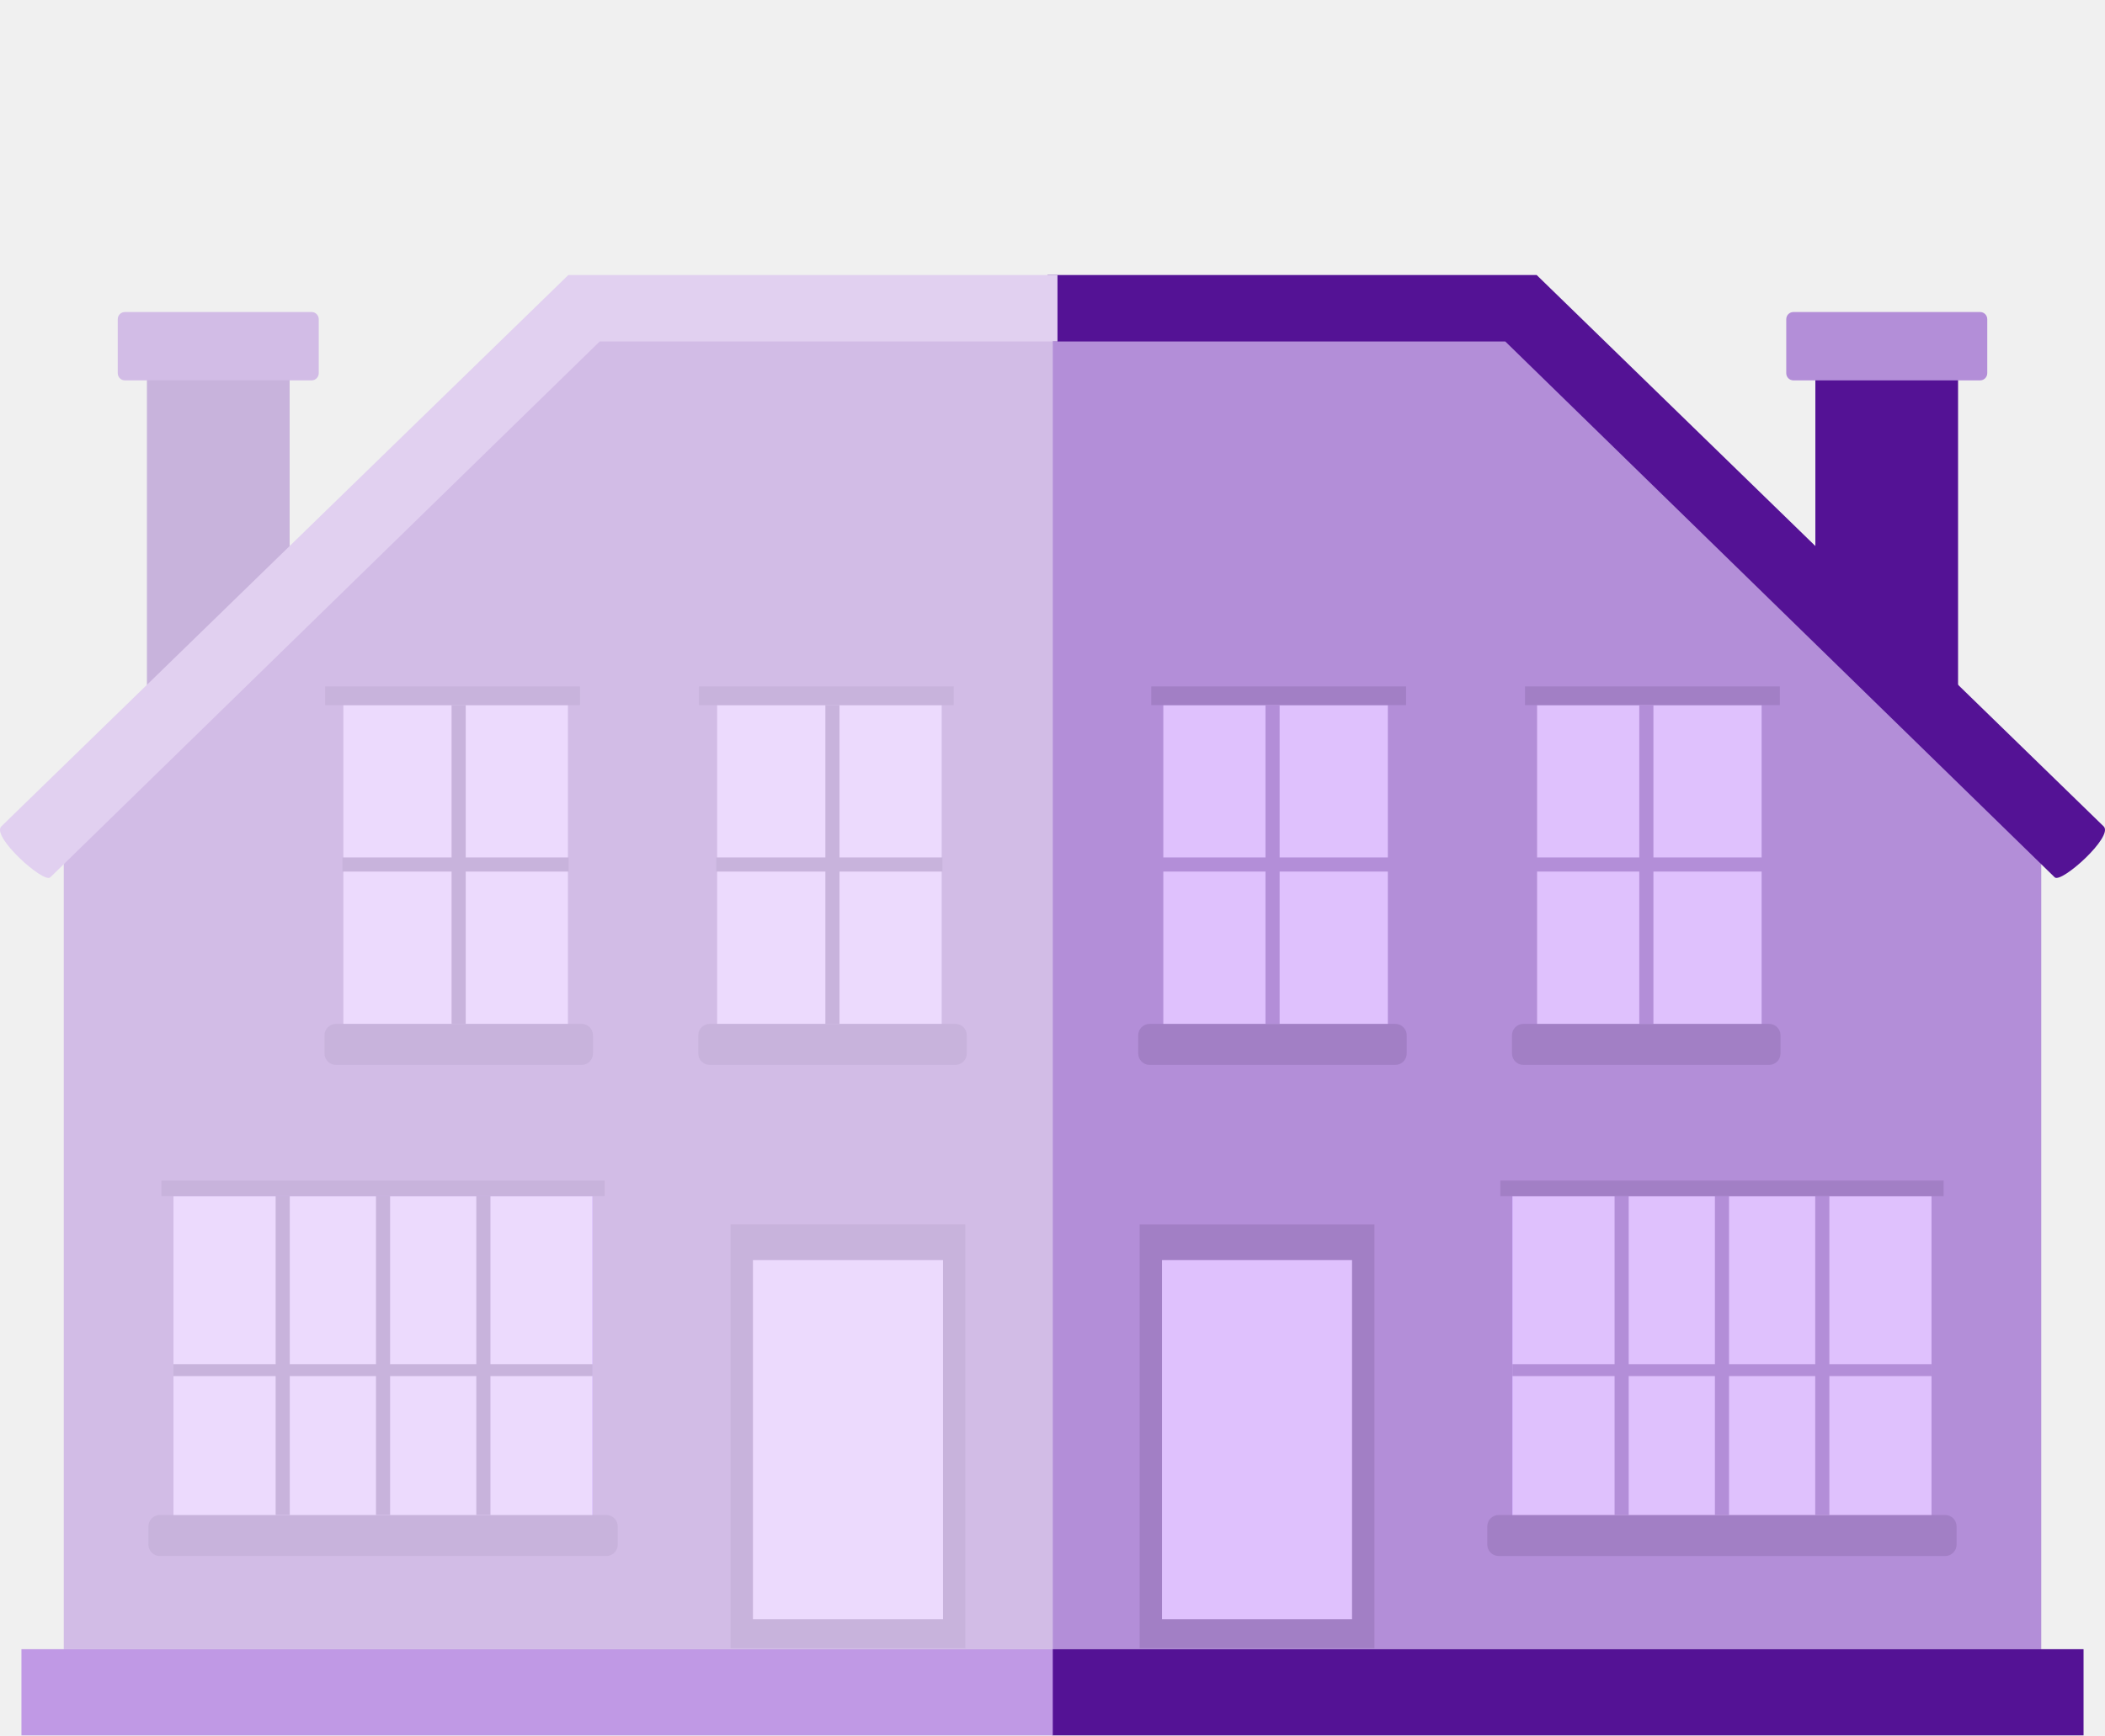
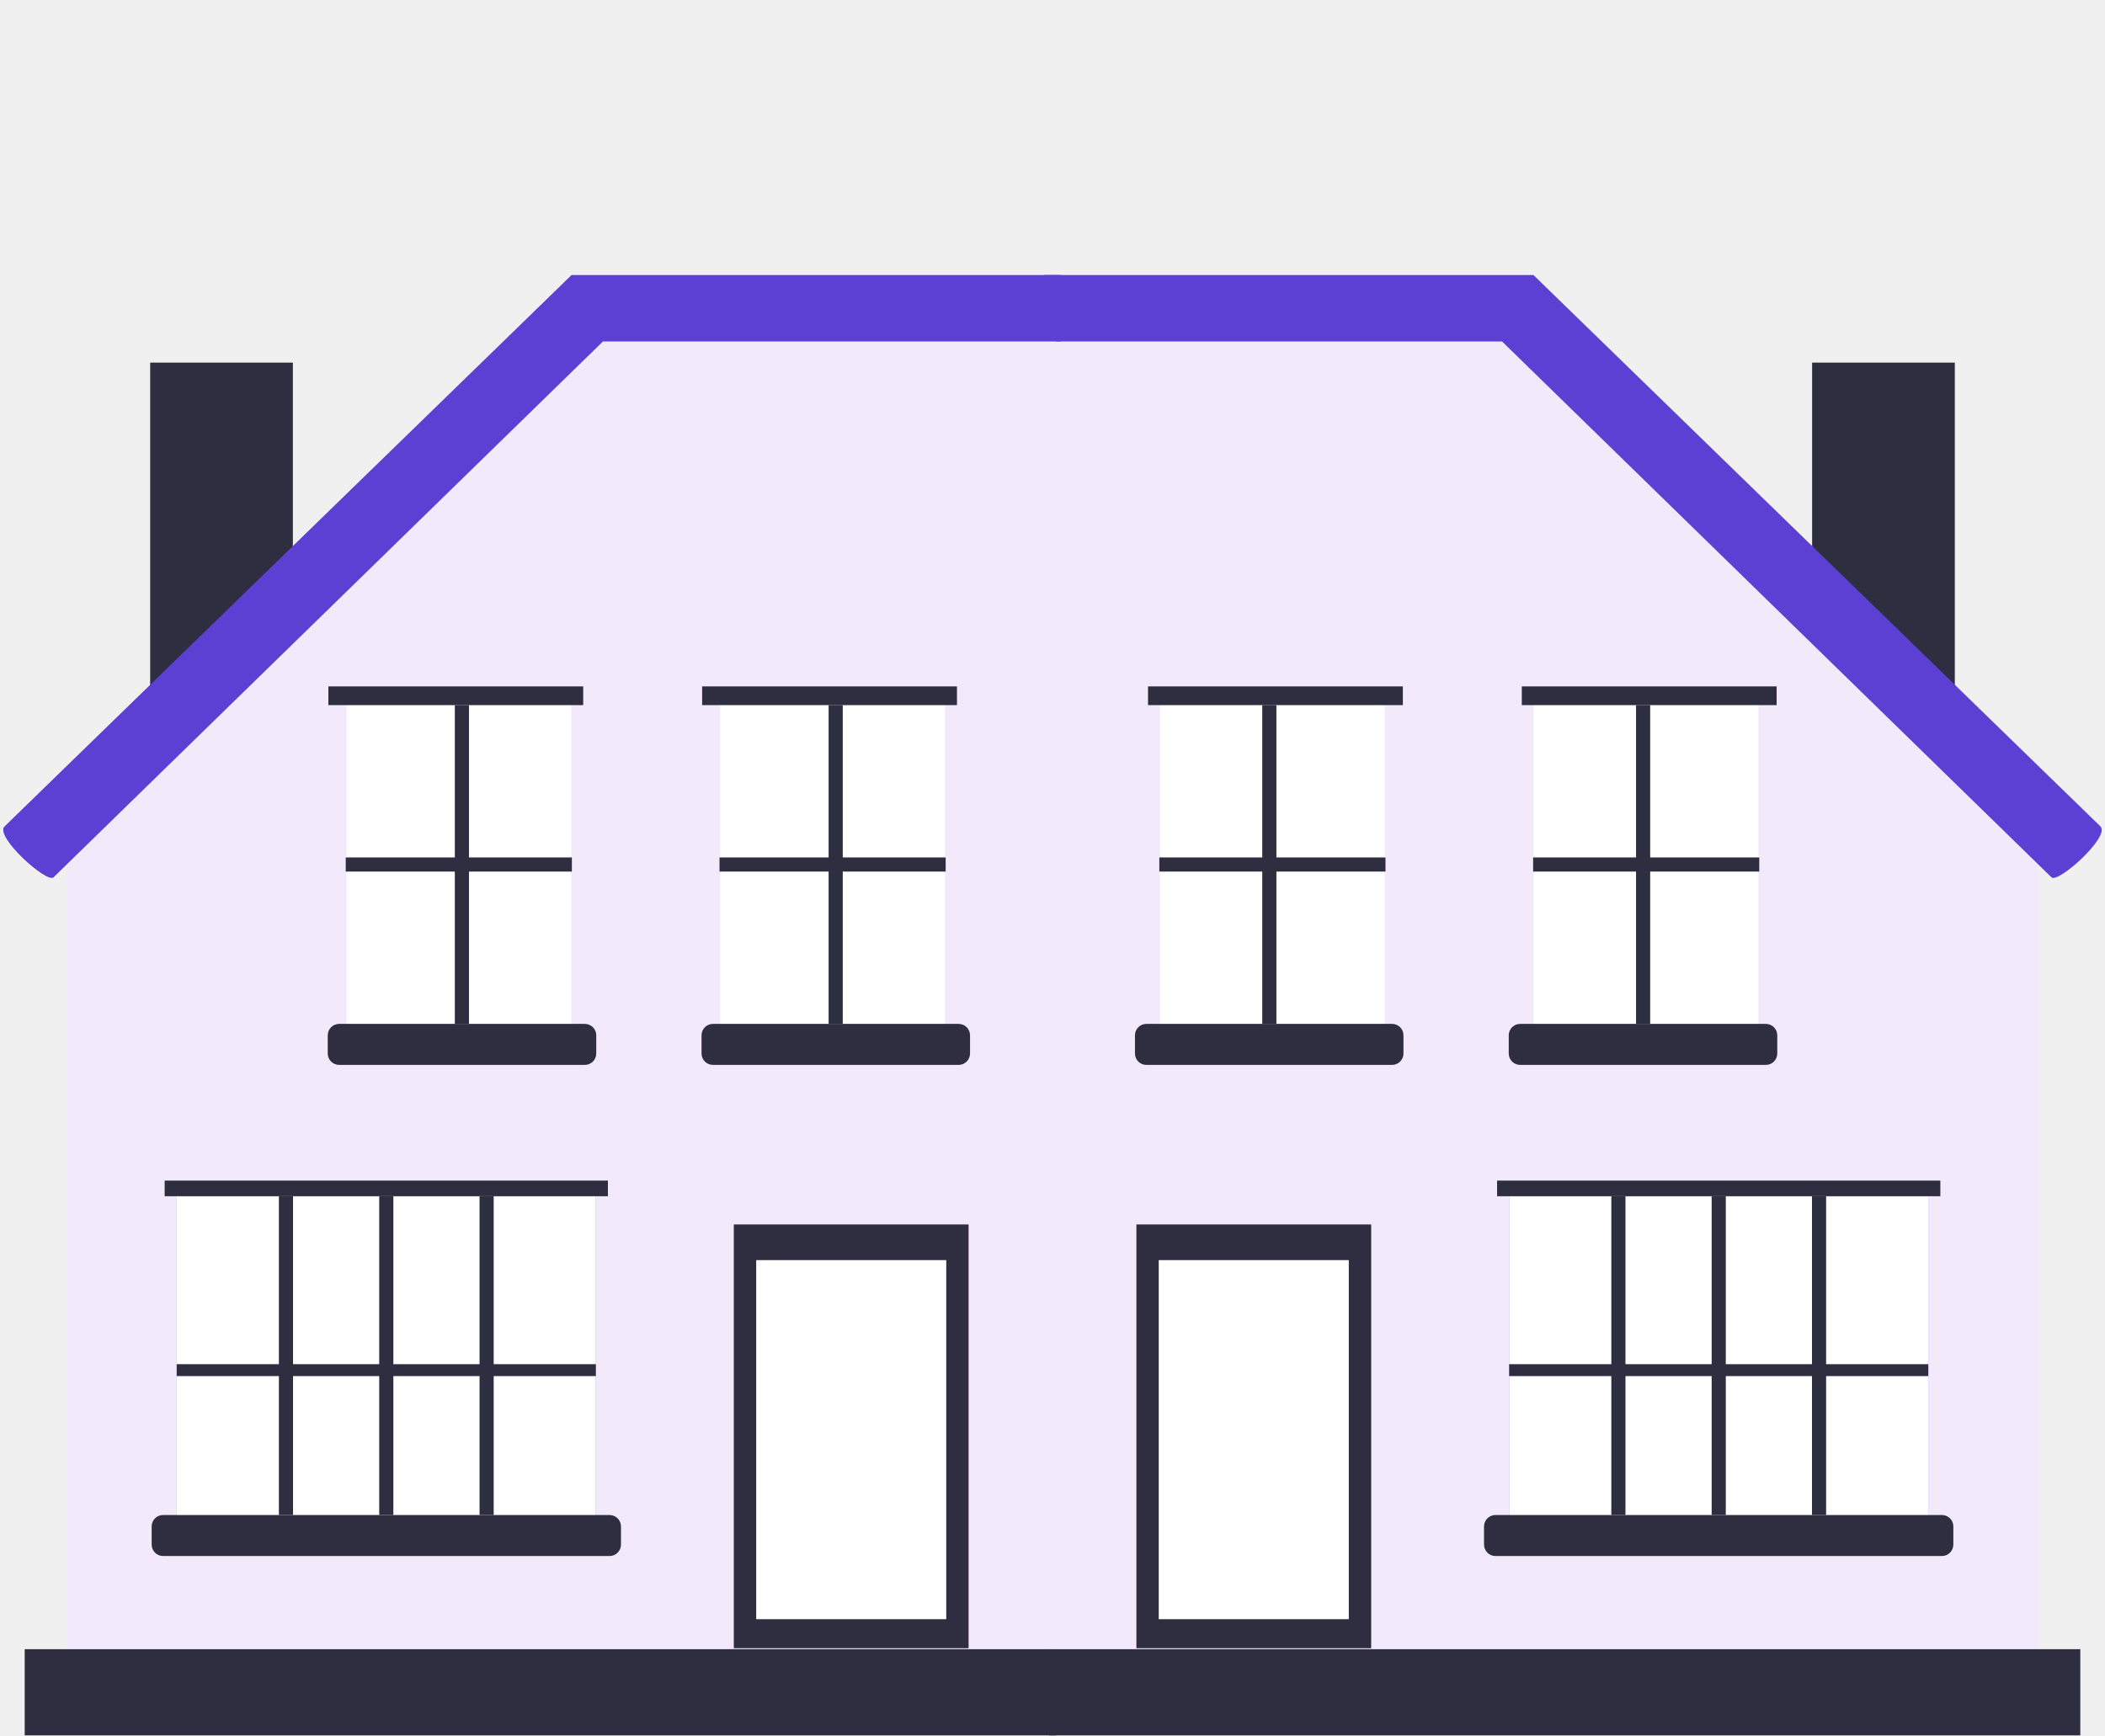
<svg xmlns="http://www.w3.org/2000/svg" id="Laag_1" data-name="Laag 1" viewBox="0 0 1510 1245">
  <defs>
-     <style>.cls-1{fill:#541295;}.cls-2{fill:#b38ed8;}.cls-3{fill:#9d68fd;}.cls-4{fill:#dfc1fd;}.cls-5{fill:#a27fc5;}.cls-6{fill:#c8b3dc;}.cls-7{fill:#d2bce6;}.cls-8{fill:#c099e5;}.cls-9{fill:#ecdafd;}.cls-10{fill:#e1d0f0;}</style>
+     <style>.cls-1{fill:#2f2e41;}.cls-2{fill:#f2eafa;}.cls-3{fill:#9d68fd;}.cls-4{fill:#fff;}.cls-5{fill:#5c40d3;}</style>
  </defs>
-   <rect id="Rectangle_294" data-name="Rectangle 294" class="cls-1" x="1302.23" y="260.14" width="102.37" height="255.88" />
-   <rect id="Rectangle_295" data-name="Rectangle 295" class="cls-2" x="1281.35" y="223.85" width="144.19" height="49.04" rx="5.14" />
-   <path id="Path_1498" data-name="Path 1498" class="cls-2" d="M1095.36,222.74l368.9,369.18v591.25H754.8V222.74Z" />
-   <rect id="Rectangle_296" data-name="Rectangle 296" class="cls-1" x="754.8" y="1183.17" width="739.81" height="61.83" />
-   <rect id="Rectangle_297" data-name="Rectangle 297" class="cls-3" x="1084.89" y="858.2" width="300.67" height="249.49" />
-   <rect id="Rectangle_298" data-name="Rectangle 298" class="cls-4" x="1084.89" y="858.2" width="300.67" height="249.49" />
-   <rect id="Rectangle_328" data-name="Rectangle 328" class="cls-4" x="834.49" y="505.86" width="161.07" height="249.49" />
-   <rect id="Rectangle_339" data-name="Rectangle 339" class="cls-4" x="1102.62" y="505.86" width="161.07" height="249.49" />
-   <rect id="Rectangle_299" data-name="Rectangle 299" class="cls-5" x="817.51" y="878.45" width="168.42" height="304.03" />
-   <rect id="Rectangle_301" data-name="Rectangle 301" class="cls-4" x="833.54" y="904.04" width="136.33" height="257.61" />
-   <path id="Path_1501" data-name="Path 1501" class="cls-1" d="M1102.32,197.31,1509.1,592.93c7.14,7.28-30.45,41-35.16,36.5L1079.82,245H751.42V197.31" />
-   <rect id="Rectangle_303" data-name="Rectangle 303" class="cls-5" x="1076.25" y="846.99" width="317.97" height="11.21" />
-   <rect id="Rectangle_326" data-name="Rectangle 326" class="cls-5" x="825.84" y="492.44" width="182.8" height="13.43" />
-   <rect id="Rectangle_338" data-name="Rectangle 338" class="cls-5" x="1093.97" y="492.44" width="182.8" height="13.43" />
-   <rect id="Rectangle_304" data-name="Rectangle 304" class="cls-2" x="1302.13" y="858.2" width="10.14" height="228.7" />
-   <rect id="Rectangle_305" data-name="Rectangle 305" class="cls-2" x="1230.17" y="858.2" width="10.14" height="228.7" />
-   <rect id="Rectangle_306" data-name="Rectangle 306" class="cls-2" x="1158.2" y="858.2" width="10.14" height="228.7" />
-   <rect id="Rectangle_332" data-name="Rectangle 332" class="cls-2" x="907.79" y="505.86" width="10.14" height="228.7" />
-   <rect id="Rectangle_336" data-name="Rectangle 336" class="cls-2" x="1175.92" y="505.86" width="10.14" height="228.7" />
-   <rect id="Rectangle_307" data-name="Rectangle 307" class="cls-2" x="1084.89" y="978.69" width="300.67" height="8.55" />
-   <rect id="Rectangle_308" data-name="Rectangle 308" class="cls-5" x="1066.88" y="1086.9" width="336.66" height="29.43" rx="8.2" />
-   <rect id="Rectangle_333" data-name="Rectangle 333" class="cls-5" x="816.48" y="734.56" width="192.62" height="29.43" rx="8.2" />
-   <rect id="Rectangle_335" data-name="Rectangle 335" class="cls-5" x="1084.61" y="734.56" width="192.62" height="29.43" rx="8.2" />
-   <rect id="Rectangle_334" data-name="Rectangle 334" class="cls-2" x="833.96" y="615.15" width="162.22" height="10.14" />
-   <rect id="Rectangle_337" data-name="Rectangle 337" class="cls-2" x="1102.09" y="615.15" width="162.22" height="10.14" />
-   <g id="alpha">
-     <rect id="Rectangle_340" data-name="Rectangle 340" class="cls-6" x="105.4" y="260.14" width="102.37" height="255.88" />
-     <rect id="Rectangle_341" data-name="Rectangle 341" class="cls-7" x="84.46" y="223.85" width="144.19" height="49.04" rx="5.14" />
-     <path id="Path_1720" data-name="Path 1720" class="cls-7" d="M414.64,222.74,45.74,591.93v591.24H755.2V222.74Z" />
-     <rect id="Rectangle_342" data-name="Rectangle 342" class="cls-8" x="15.38" y="1183.17" width="739.81" height="61.83" />
-     <rect id="Rectangle_344" data-name="Rectangle 344" class="cls-3" x="124.43" y="858.2" width="300.67" height="249.49" />
-     <rect id="Rectangle_345" data-name="Rectangle 345" class="cls-9" x="124.43" y="858.2" width="300.67" height="249.49" />
-     <rect id="Rectangle_346" data-name="Rectangle 346" class="cls-9" x="514.44" y="505.86" width="161.07" height="249.49" />
-     <rect id="Rectangle_347" data-name="Rectangle 347" class="cls-9" x="246.31" y="505.86" width="161.07" height="249.49" />
-     <rect id="Rectangle_348" data-name="Rectangle 348" class="cls-6" x="524.06" y="878.45" width="168.42" height="304.03" />
-     <rect id="Rectangle_349" data-name="Rectangle 349" class="cls-9" x="540.13" y="904.04" width="136.33" height="257.61" />
-     <path id="Path_1721" data-name="Path 1721" class="cls-10" d="M407.69,197.31.9,592.93c-7.14,7.28,30.45,41,35.16,36.5L430.18,245h328.4V197.31" />
-     <rect id="Rectangle_350" data-name="Rectangle 350" class="cls-6" x="115.78" y="846.99" width="317.97" height="11.21" />
-     <rect id="Rectangle_351" data-name="Rectangle 351" class="cls-6" x="501.35" y="492.44" width="182.8" height="13.43" />
-     <rect id="Rectangle_352" data-name="Rectangle 352" class="cls-6" x="233.22" y="492.44" width="182.8" height="13.43" />
-     <rect id="Rectangle_353" data-name="Rectangle 353" class="cls-6" x="197.73" y="858.2" width="10.14" height="228.7" />
-     <rect id="Rectangle_354" data-name="Rectangle 354" class="cls-6" x="269.7" y="858.2" width="10.14" height="228.7" />
-     <rect id="Rectangle_355" data-name="Rectangle 355" class="cls-6" x="341.67" y="858.2" width="10.14" height="228.7" />
-     <rect id="Rectangle_356" data-name="Rectangle 356" class="cls-6" x="592.07" y="505.86" width="10.14" height="228.7" />
-     <rect id="Rectangle_357" data-name="Rectangle 357" class="cls-6" x="323.94" y="505.86" width="10.14" height="228.7" />
-     <rect id="Rectangle_358" data-name="Rectangle 358" class="cls-6" x="124.43" y="978.69" width="300.67" height="8.55" />
-     <rect id="Rectangle_359" data-name="Rectangle 359" class="cls-6" x="106.46" y="1086.9" width="336.66" height="29.43" rx="8.2" />
-     <rect id="Rectangle_360" data-name="Rectangle 360" class="cls-6" x="500.9" y="734.56" width="192.62" height="29.43" rx="8.2" />
-     <rect id="Rectangle_361" data-name="Rectangle 361" class="cls-6" x="232.77" y="734.56" width="192.62" height="29.43" rx="8.2" />
-     <rect id="Rectangle_362" data-name="Rectangle 362" class="cls-6" x="513.81" y="615.15" width="162.22" height="10.14" />
-     <rect id="Rectangle_363" data-name="Rectangle 363" class="cls-6" x="245.68" y="615.15" width="162.22" height="10.14" />
-   </g>
+   <rect id="Rectangle_294" data-name="Rectangle 294" class="cls-1" x="1299.9" y="260.14" width="102.37" height="255.88" />
+   <path id="Path_1498" data-name="Path 1498" class="cls-2" d="M1093,222.74l368.9,369.18v591.25H752.48V222.74Z" />
+   <rect id="Rectangle_296" data-name="Rectangle 296" class="cls-1" x="752.48" y="1183.17" width="739.81" height="61.83" />
+   <rect id="Rectangle_297" data-name="Rectangle 297" class="cls-3" x="1082.57" y="858.2" width="300.67" height="249.49" />
+   <rect id="Rectangle_298" data-name="Rectangle 298" class="cls-4" x="1082.57" y="858.2" width="300.67" height="249.49" />
+   <rect id="Rectangle_328" data-name="Rectangle 328" class="cls-4" x="832.17" y="505.86" width="161.07" height="249.49" />
+   <rect id="Rectangle_339" data-name="Rectangle 339" class="cls-4" x="1100.3" y="505.86" width="161.07" height="249.49" />
+   <rect id="Rectangle_299" data-name="Rectangle 299" class="cls-1" x="815.19" y="878.45" width="168.42" height="304.03" />
+   <rect id="Rectangle_301" data-name="Rectangle 301" class="cls-4" x="831.21" y="904.04" width="136.33" height="257.61" />
+   <path id="Path_1501" data-name="Path 1501" class="cls-5" d="M1100,197.31l406.78,395.62c7.14,7.28-30.45,41-35.16,36.5L1077.5,245H749.1V197.31" />
+   <rect id="Rectangle_303" data-name="Rectangle 303" class="cls-1" x="1073.92" y="846.99" width="317.97" height="11.21" />
+   <rect id="Rectangle_326" data-name="Rectangle 326" class="cls-1" x="823.52" y="492.44" width="182.8" height="13.43" />
+   <rect id="Rectangle_338" data-name="Rectangle 338" class="cls-1" x="1091.65" y="492.44" width="182.8" height="13.43" />
+   <rect id="Rectangle_304" data-name="Rectangle 304" class="cls-1" x="1299.81" y="858.2" width="10.14" height="228.7" />
+   <rect id="Rectangle_305" data-name="Rectangle 305" class="cls-1" x="1227.84" y="858.2" width="10.14" height="228.7" />
+   <rect id="Rectangle_306" data-name="Rectangle 306" class="cls-1" x="1155.87" y="858.2" width="10.14" height="228.7" />
+   <rect id="Rectangle_332" data-name="Rectangle 332" class="cls-1" x="905.47" y="505.86" width="10.14" height="228.7" />
+   <rect id="Rectangle_336" data-name="Rectangle 336" class="cls-1" x="1173.6" y="505.86" width="10.14" height="228.7" />
+   <rect id="Rectangle_307" data-name="Rectangle 307" class="cls-1" x="1082.57" y="978.69" width="300.67" height="8.55" />
+   <rect id="Rectangle_308" data-name="Rectangle 308" class="cls-1" x="1064.55" y="1086.9" width="336.66" height="29.43" rx="8.2" />
+   <rect id="Rectangle_333" data-name="Rectangle 333" class="cls-1" x="814.15" y="734.56" width="192.62" height="29.43" rx="8.2" />
+   <rect id="Rectangle_335" data-name="Rectangle 335" class="cls-1" x="1082.28" y="734.56" width="192.62" height="29.43" rx="8.2" />
+   <rect id="Rectangle_334" data-name="Rectangle 334" class="cls-1" x="831.64" y="615.15" width="162.22" height="10.14" />
+   <rect id="Rectangle_337" data-name="Rectangle 337" class="cls-1" x="1099.77" y="615.15" width="162.22" height="10.14" />
+   <rect id="Rectangle_294-2" data-name="Rectangle 294-2" class="cls-1" x="107.72" y="260.14" width="102.37" height="255.88" />
+   <path id="Path_1498-2" data-name="Path 1498-2" class="cls-2" d="M417,222.74,48.07,591.93v591.24H757.52V222.74Z" />
+   <rect id="Rectangle_296-2" data-name="Rectangle 296-2" class="cls-1" x="17.71" y="1183.17" width="739.81" height="61.83" />
+   <rect id="Rectangle_297-2" data-name="Rectangle 297-2" class="cls-3" x="126.76" y="858.2" width="300.67" height="249.49" />
+   <rect id="Rectangle_298-2" data-name="Rectangle 298-2" class="cls-4" x="126.76" y="858.2" width="300.67" height="249.49" />
+   <rect id="Rectangle_328-2" data-name="Rectangle 328-2" class="cls-4" x="516.76" y="505.86" width="161.07" height="249.49" />
+   <rect id="Rectangle_339-2" data-name="Rectangle 339-2" class="cls-4" x="248.63" y="505.86" width="161.07" height="249.49" />
+   <rect id="Rectangle_299-2" data-name="Rectangle 299-2" class="cls-1" x="526.39" y="878.45" width="168.42" height="304.03" />
+   <rect id="Rectangle_301-2" data-name="Rectangle 301-2" class="cls-4" x="542.46" y="904.04" width="136.33" height="257.61" />
+   <path id="Path_1501-2" data-name="Path 1501-2" class="cls-5" d="M410,197.31,3.23,592.93c-7.14,7.28,30.45,41,35.16,36.5L432.5,245H760.9V197.31" />
+   <rect id="Rectangle_303-2" data-name="Rectangle 303-2" class="cls-1" x="118.11" y="846.99" width="317.97" height="11.21" />
+   <rect id="Rectangle_326-2" data-name="Rectangle 326-2" class="cls-1" x="503.68" y="492.44" width="182.8" height="13.43" />
+   <rect id="Rectangle_338-2" data-name="Rectangle 338-2" class="cls-1" x="235.55" y="492.44" width="182.8" height="13.43" />
+   <rect id="Rectangle_304-2" data-name="Rectangle 304-2" class="cls-1" x="200.06" y="858.2" width="10.14" height="228.7" />
+   <rect id="Rectangle_305-2" data-name="Rectangle 305-2" class="cls-1" x="272.03" y="858.2" width="10.14" height="228.7" />
+   <rect id="Rectangle_306-2" data-name="Rectangle 306-2" class="cls-1" x="344" y="858.2" width="10.14" height="228.7" />
+   <rect id="Rectangle_332-2" data-name="Rectangle 332-2" class="cls-1" x="594.4" y="505.86" width="10.14" height="228.7" />
+   <rect id="Rectangle_336-2" data-name="Rectangle 336-2" class="cls-1" x="326.27" y="505.86" width="10.14" height="228.7" />
+   <rect id="Rectangle_307-2" data-name="Rectangle 307-2" class="cls-1" x="126.76" y="978.69" width="300.67" height="8.55" />
+   <rect id="Rectangle_308-2" data-name="Rectangle 308-2" class="cls-1" x="108.79" y="1086.9" width="336.66" height="29.43" rx="8.2" />
+   <rect id="Rectangle_333-2" data-name="Rectangle 333-2" class="cls-1" x="503.23" y="734.56" width="192.62" height="29.43" rx="8.2" />
+   <rect id="Rectangle_335-2" data-name="Rectangle 335-2" class="cls-1" x="235.1" y="734.56" width="192.62" height="29.43" rx="8.2" />
+   <rect id="Rectangle_334-2" data-name="Rectangle 334-2" class="cls-1" x="516.14" y="615.15" width="162.22" height="10.14" />
+   <rect id="Rectangle_337-2" data-name="Rectangle 337-2" class="cls-1" x="248.01" y="615.15" width="162.22" height="10.14" />
</svg>
